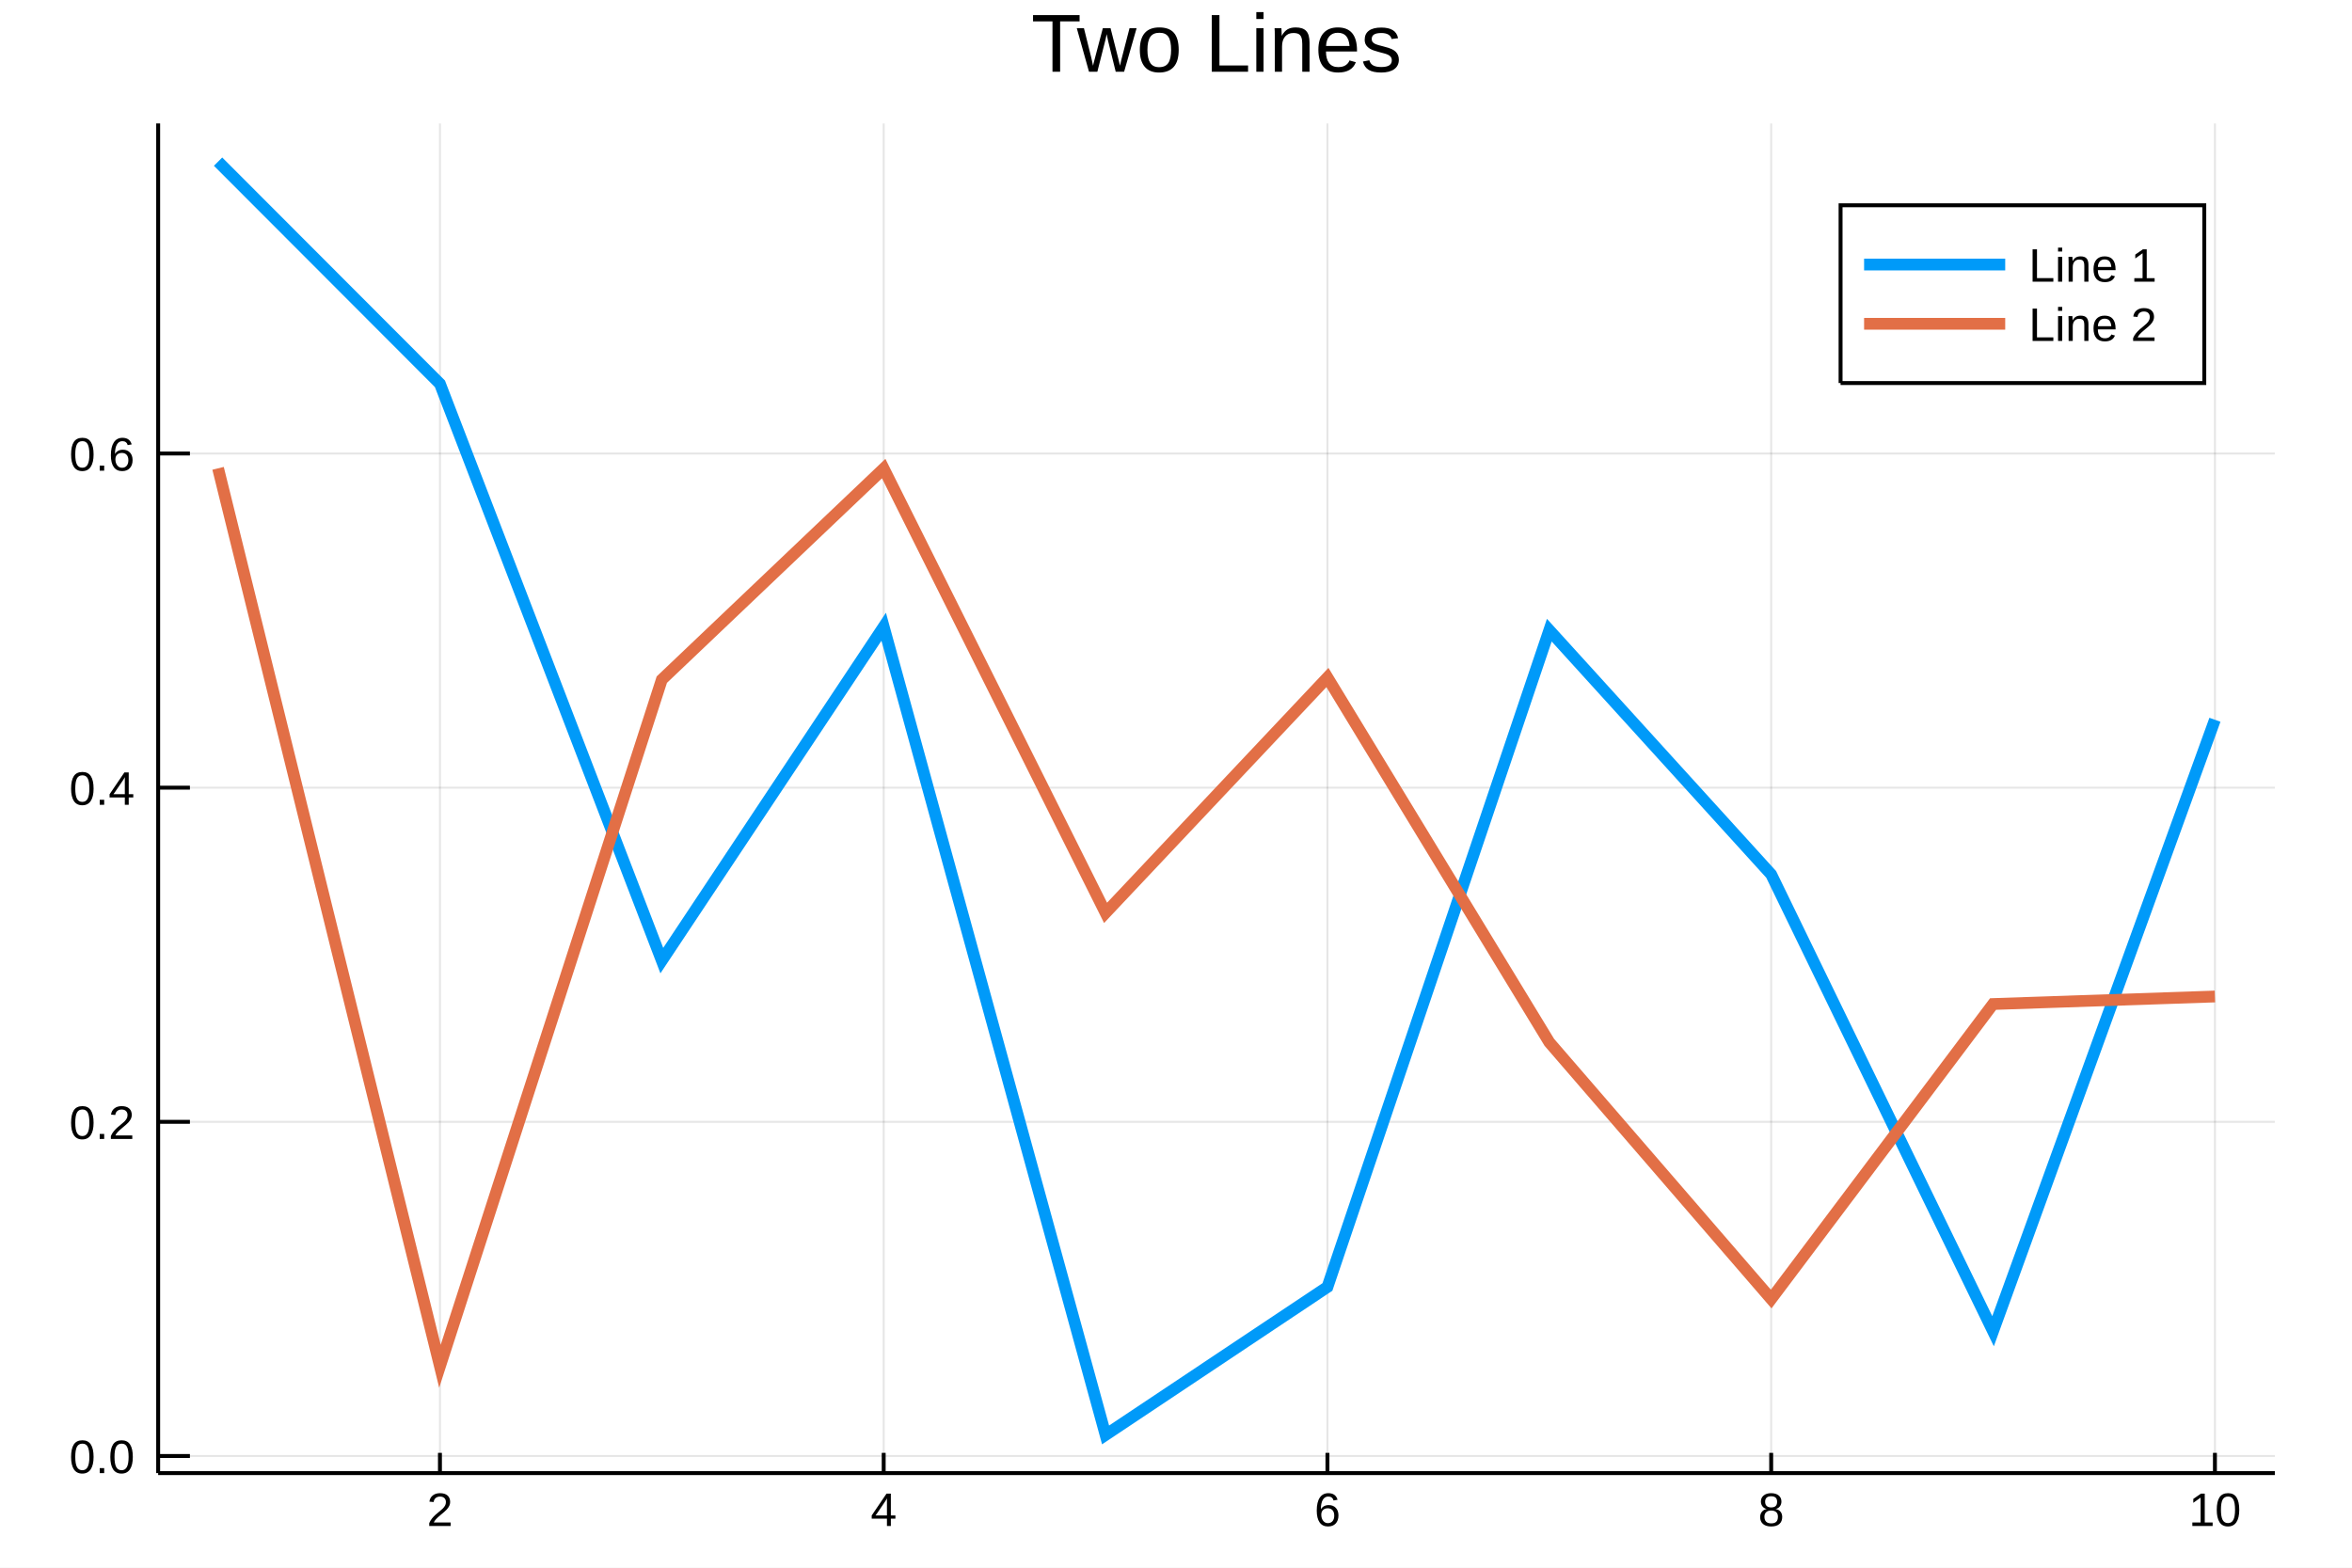
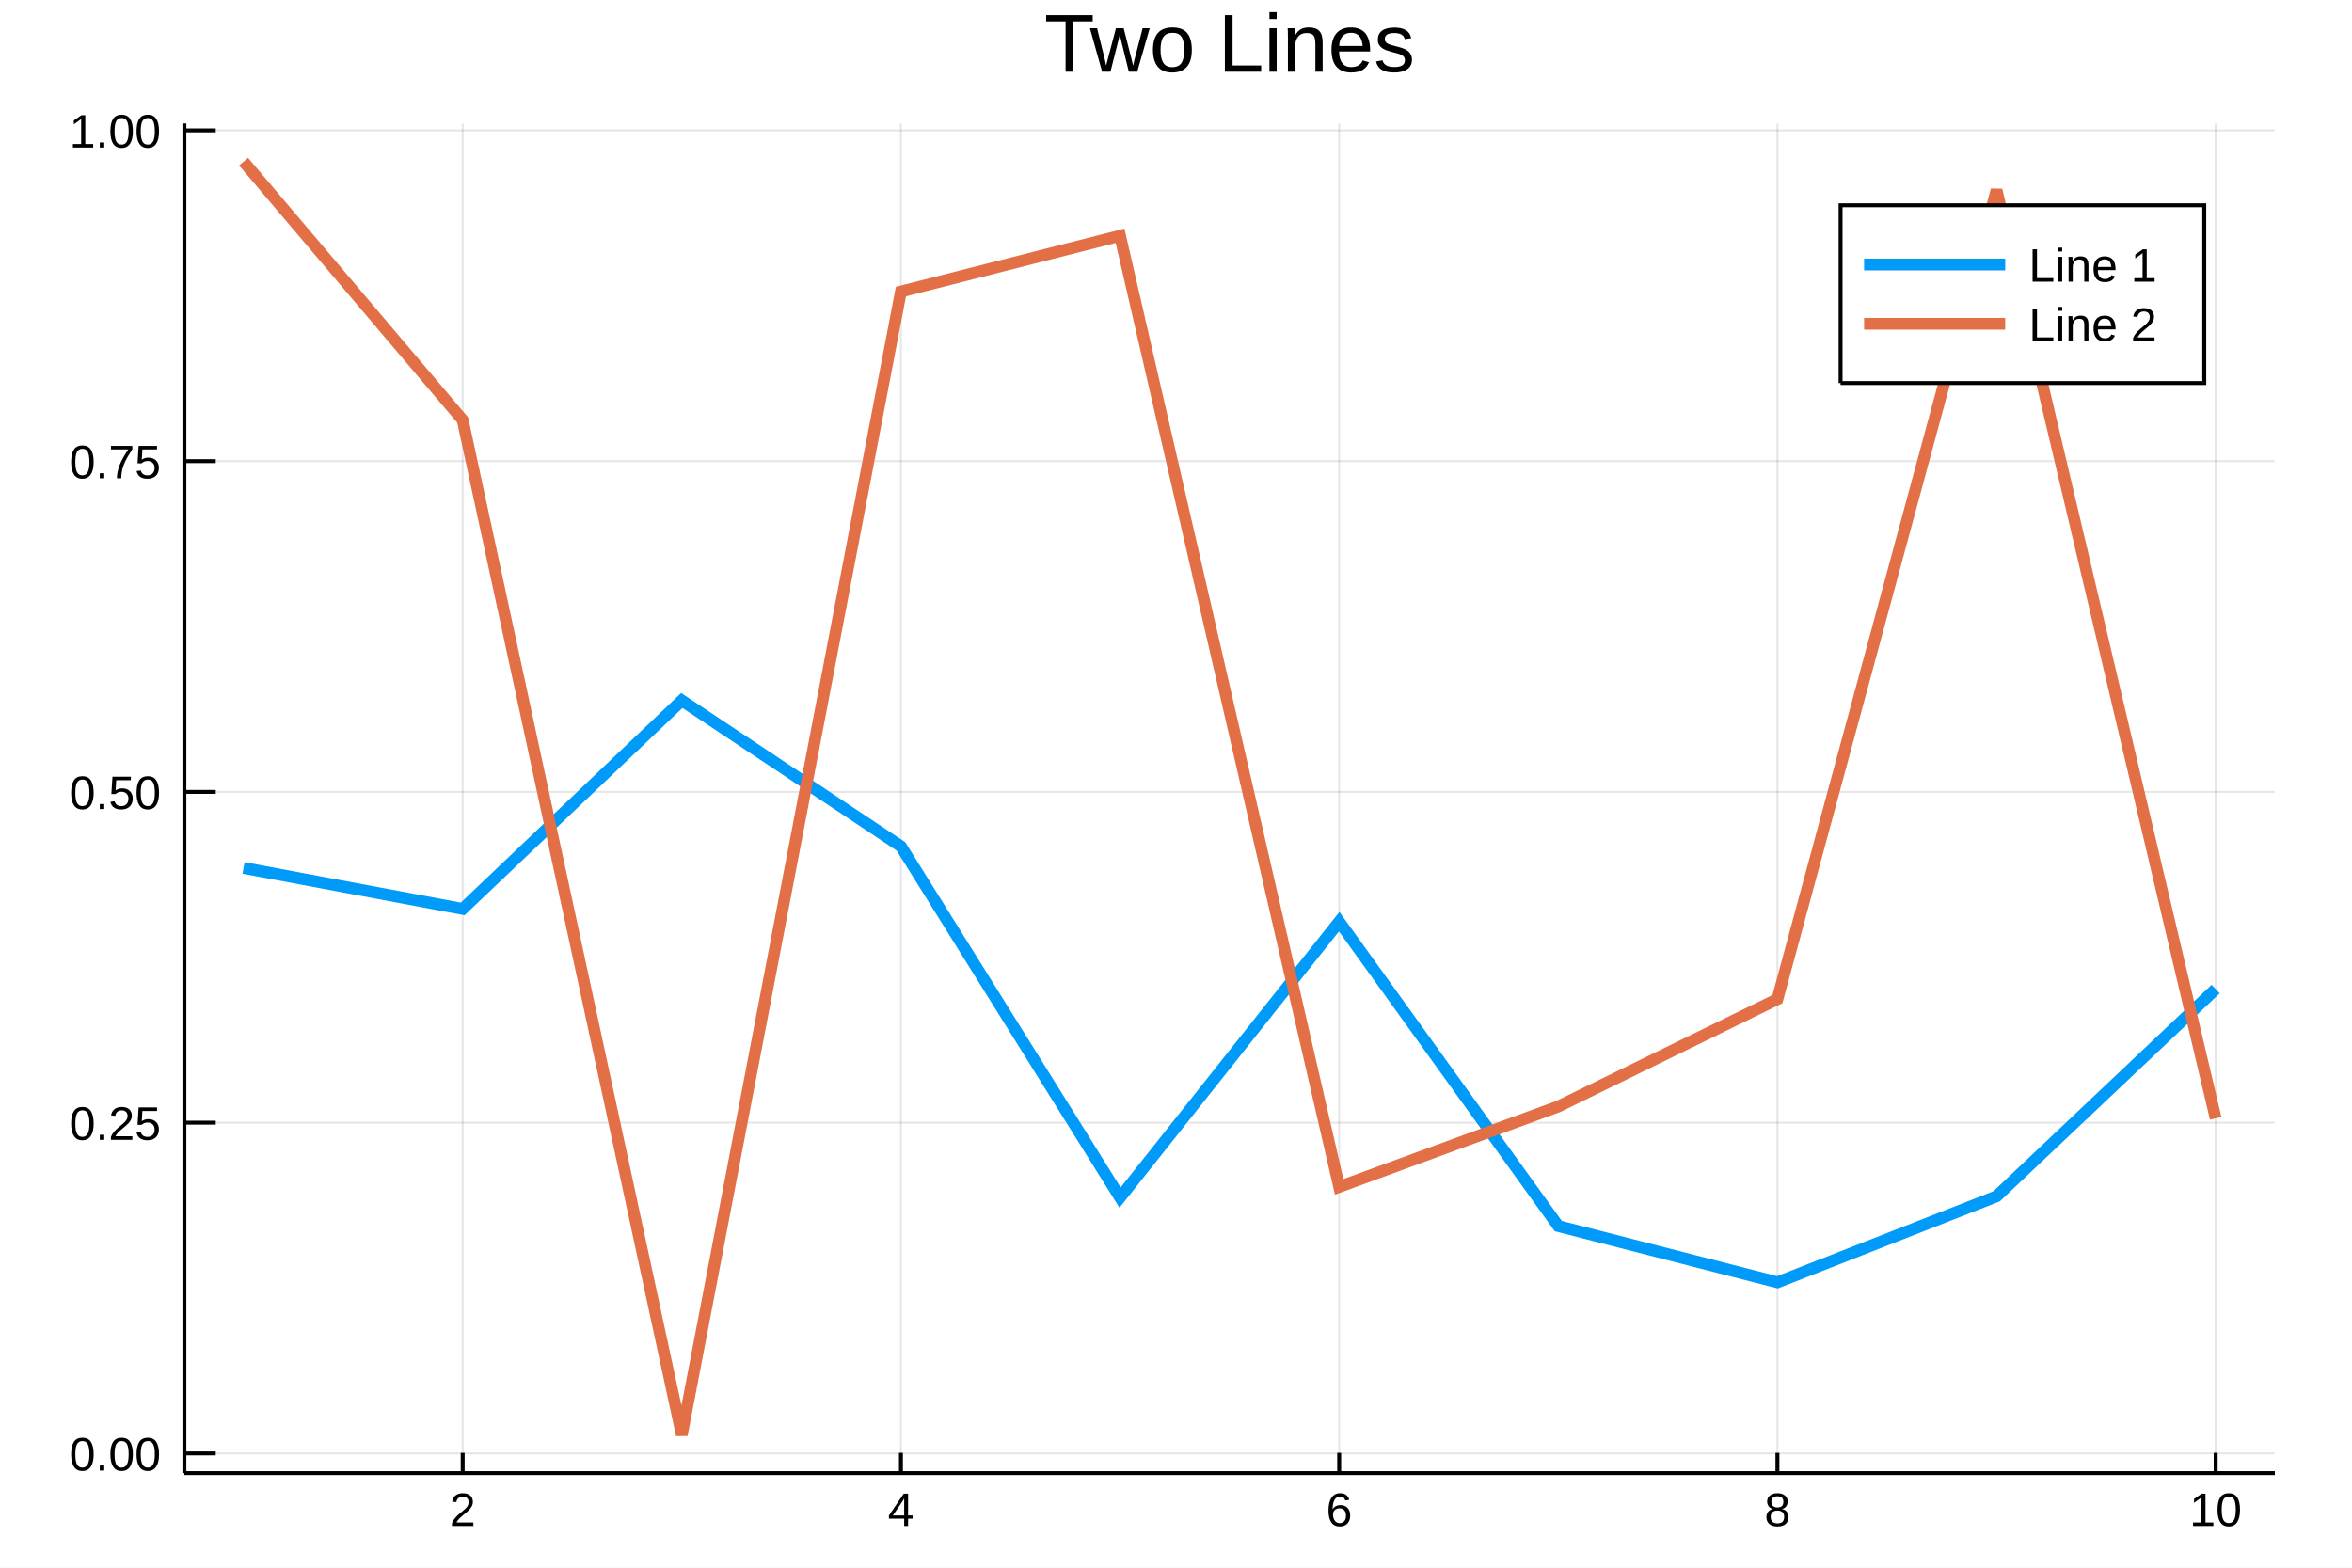
<svg xmlns="http://www.w3.org/2000/svg" width="600" height="400" viewBox="0 0 2400 1600">
  <defs>
-     <clipPath id="clip9800">
+     <clipPath id="clip7600">
      <rect x="0" y="0" width="2000" height="2000" />
    </clipPath>
  </defs>
  <defs>
-     <clipPath id="clip9801">
+     <clipPath id="clip7601">
      <rect x="0" y="0" width="2400" height="1600" />
    </clipPath>
  </defs>
-   <polygon clip-path="url(#clip9801)" points=" 0,1600 2400,1600 2400,0 0,0    " fill="#ffffff" fill-rule="evenodd" fill-opacity="1" />
+   <polygon clip-path="url(#clip7601)" points=" 0,1600 2400,1600 2400,0 0,0    " fill="#ffffff" fill-rule="evenodd" fill-opacity="1" />
  <defs>
-     <clipPath id="clip9802">
+     <clipPath id="clip7602">
      <rect x="480" y="0" width="1681" height="1600" />
    </clipPath>
  </defs>
-   <polygon clip-path="url(#clip9801)" points=" 161.394,1503.47 2321.26,1503.47 2321.26,125.984 161.394,125.984    " fill="#ffffff" fill-rule="evenodd" fill-opacity="1" />
+   <polygon clip-path="url(#clip7601)" points=" 188.156,1503.47 2321.26,1503.47 2321.26,125.984 188.156,125.984    " fill="#ffffff" fill-rule="evenodd" fill-opacity="1" />
  <defs>
-     <clipPath id="clip9803">
-       <rect x="161" y="125" width="2161" height="1378" />
+     <clipPath id="clip7603">
+       <rect x="188" y="125" width="2134" height="1378" />
    </clipPath>
  </defs>
-   <polyline clip-path="url(#clip9803)" style="stroke:#000000; stroke-width:2; stroke-opacity:0.1; fill:none" points="   448.923,1503.47 448.923,125.984    " />
-   <polyline clip-path="url(#clip9803)" style="stroke:#000000; stroke-width:2; stroke-opacity:0.1; fill:none" points="   901.725,1503.47 901.725,125.984    " />
-   <polyline clip-path="url(#clip9803)" style="stroke:#000000; stroke-width:2; stroke-opacity:0.1; fill:none" points="   1354.53,1503.47 1354.53,125.984    " />
-   <polyline clip-path="url(#clip9803)" style="stroke:#000000; stroke-width:2; stroke-opacity:0.1; fill:none" points="   1807.33,1503.47 1807.33,125.984    " />
-   <polyline clip-path="url(#clip9803)" style="stroke:#000000; stroke-width:2; stroke-opacity:0.1; fill:none" points="   2260.13,1503.47 2260.13,125.984    " />
-   <polyline clip-path="url(#clip9803)" style="stroke:#000000; stroke-width:2; stroke-opacity:0.1; fill:none" points="   161.394,1486 2321.26,1486    " />
-   <polyline clip-path="url(#clip9803)" style="stroke:#000000; stroke-width:2; stroke-opacity:0.1; fill:none" points="   161.394,1144.95 2321.26,1144.95    " />
-   <polyline clip-path="url(#clip9803)" style="stroke:#000000; stroke-width:2; stroke-opacity:0.1; fill:none" points="   161.394,803.901 2321.26,803.901    " />
-   <polyline clip-path="url(#clip9803)" style="stroke:#000000; stroke-width:2; stroke-opacity:0.1; fill:none" points="   161.394,462.85 2321.26,462.85    " />
-   <polyline clip-path="url(#clip9801)" style="stroke:#000000; stroke-width:4; stroke-opacity:1; fill:none" points="   161.394,1503.47 2321.26,1503.47    " />
-   <polyline clip-path="url(#clip9801)" style="stroke:#000000; stroke-width:4; stroke-opacity:1; fill:none" points="   161.394,1503.47 161.394,125.984    " />
-   <polyline clip-path="url(#clip9801)" style="stroke:#000000; stroke-width:4; stroke-opacity:1; fill:none" points="   448.923,1503.47 448.923,1482.81    " />
-   <polyline clip-path="url(#clip9801)" style="stroke:#000000; stroke-width:4; stroke-opacity:1; fill:none" points="   901.725,1503.47 901.725,1482.81    " />
-   <polyline clip-path="url(#clip9801)" style="stroke:#000000; stroke-width:4; stroke-opacity:1; fill:none" points="   1354.53,1503.47 1354.53,1482.81    " />
-   <polyline clip-path="url(#clip9801)" style="stroke:#000000; stroke-width:4; stroke-opacity:1; fill:none" points="   1807.33,1503.47 1807.33,1482.81    " />
-   <polyline clip-path="url(#clip9801)" style="stroke:#000000; stroke-width:4; stroke-opacity:1; fill:none" points="   2260.13,1503.47 2260.13,1482.81    " />
-   <polyline clip-path="url(#clip9801)" style="stroke:#000000; stroke-width:4; stroke-opacity:1; fill:none" points="   161.394,1486 193.792,1486    " />
-   <polyline clip-path="url(#clip9801)" style="stroke:#000000; stroke-width:4; stroke-opacity:1; fill:none" points="   161.394,1144.95 193.792,1144.95    " />
-   <polyline clip-path="url(#clip9801)" style="stroke:#000000; stroke-width:4; stroke-opacity:1; fill:none" points="   161.394,803.901 193.792,803.901    " />
-   <polyline clip-path="url(#clip9801)" style="stroke:#000000; stroke-width:4; stroke-opacity:1; fill:none" points="   161.394,462.85 193.792,462.85    " />
-   <g clip-path="url(#clip9801)">
-     <text style="fill:#000000; fill-opacity:1; font-family:Arial,Helvetica Neue,Helvetica,sans-serif; font-size:48px; text-anchor:middle;" transform="rotate(0, 448.923, 1557.47)" x="448.923" y="1557.47">2</text>
+   <polyline clip-path="url(#clip7603)" style="stroke:#000000; stroke-width:2; stroke-opacity:0.1; fill:none" points="   472.123,1503.47 472.123,125.984    " />
+   <polyline clip-path="url(#clip7603)" style="stroke:#000000; stroke-width:2; stroke-opacity:0.1; fill:none" points="   919.314,1503.47 919.314,125.984    " />
+   <polyline clip-path="url(#clip7603)" style="stroke:#000000; stroke-width:2; stroke-opacity:0.1; fill:none" points="   1366.51,1503.47 1366.51,125.984    " />
+   <polyline clip-path="url(#clip7603)" style="stroke:#000000; stroke-width:2; stroke-opacity:0.1; fill:none" points="   1813.7,1503.47 1813.7,125.984    " />
+   <polyline clip-path="url(#clip7603)" style="stroke:#000000; stroke-width:2; stroke-opacity:0.1; fill:none" points="   2260.89,1503.47 2260.89,125.984    " />
+   <polyline clip-path="url(#clip7603)" style="stroke:#000000; stroke-width:2; stroke-opacity:0.1; fill:none" points="   188.156,1483.37 2321.26,1483.37    " />
+   <polyline clip-path="url(#clip7603)" style="stroke:#000000; stroke-width:2; stroke-opacity:0.1; fill:none" points="   188.156,1145.8 2321.26,1145.8    " />
+   <polyline clip-path="url(#clip7603)" style="stroke:#000000; stroke-width:2; stroke-opacity:0.1; fill:none" points="   188.156,808.22 2321.26,808.22    " />
+   <polyline clip-path="url(#clip7603)" style="stroke:#000000; stroke-width:2; stroke-opacity:0.1; fill:none" points="   188.156,470.646 2321.26,470.646    " />
+   <polyline clip-path="url(#clip7603)" style="stroke:#000000; stroke-width:2; stroke-opacity:0.1; fill:none" points="   188.156,133.071 2321.26,133.071    " />
+   <polyline clip-path="url(#clip7601)" style="stroke:#000000; stroke-width:4; stroke-opacity:1; fill:none" points="   188.156,1503.47 2321.26,1503.47    " />
+   <polyline clip-path="url(#clip7601)" style="stroke:#000000; stroke-width:4; stroke-opacity:1; fill:none" points="   188.156,1503.47 188.156,125.984    " />
+   <polyline clip-path="url(#clip7601)" style="stroke:#000000; stroke-width:4; stroke-opacity:1; fill:none" points="   472.123,1503.47 472.123,1482.81    " />
+   <polyline clip-path="url(#clip7601)" style="stroke:#000000; stroke-width:4; stroke-opacity:1; fill:none" points="   919.314,1503.47 919.314,1482.81    " />
+   <polyline clip-path="url(#clip7601)" style="stroke:#000000; stroke-width:4; stroke-opacity:1; fill:none" points="   1366.51,1503.47 1366.51,1482.81    " />
+   <polyline clip-path="url(#clip7601)" style="stroke:#000000; stroke-width:4; stroke-opacity:1; fill:none" points="   1813.7,1503.47 1813.7,1482.81    " />
+   <polyline clip-path="url(#clip7601)" style="stroke:#000000; stroke-width:4; stroke-opacity:1; fill:none" points="   2260.89,1503.47 2260.89,1482.81    " />
+   <polyline clip-path="url(#clip7601)" style="stroke:#000000; stroke-width:4; stroke-opacity:1; fill:none" points="   188.156,1483.37 220.153,1483.37    " />
+   <polyline clip-path="url(#clip7601)" style="stroke:#000000; stroke-width:4; stroke-opacity:1; fill:none" points="   188.156,1145.8 220.153,1145.8    " />
+   <polyline clip-path="url(#clip7601)" style="stroke:#000000; stroke-width:4; stroke-opacity:1; fill:none" points="   188.156,808.22 220.153,808.22    " />
+   <polyline clip-path="url(#clip7601)" style="stroke:#000000; stroke-width:4; stroke-opacity:1; fill:none" points="   188.156,470.646 220.153,470.646    " />
+   <polyline clip-path="url(#clip7601)" style="stroke:#000000; stroke-width:4; stroke-opacity:1; fill:none" points="   188.156,133.071 220.153,133.071    " />
+   <g clip-path="url(#clip7601)">
+     <text style="fill:#000000; fill-opacity:1; font-family:Arial,Helvetica Neue,Helvetica,sans-serif; font-size:48px; text-anchor:middle;" transform="rotate(0, 472.123, 1557.47)" x="472.123" y="1557.47">2</text>
  </g>
-   <g clip-path="url(#clip9801)">
-     <text style="fill:#000000; fill-opacity:1; font-family:Arial,Helvetica Neue,Helvetica,sans-serif; font-size:48px; text-anchor:middle;" transform="rotate(0, 901.725, 1557.47)" x="901.725" y="1557.47">4</text>
+   <g clip-path="url(#clip7601)">
+     <text style="fill:#000000; fill-opacity:1; font-family:Arial,Helvetica Neue,Helvetica,sans-serif; font-size:48px; text-anchor:middle;" transform="rotate(0, 919.314, 1557.47)" x="919.314" y="1557.47">4</text>
  </g>
-   <g clip-path="url(#clip9801)">
-     <text style="fill:#000000; fill-opacity:1; font-family:Arial,Helvetica Neue,Helvetica,sans-serif; font-size:48px; text-anchor:middle;" transform="rotate(0, 1354.53, 1557.47)" x="1354.53" y="1557.47">6</text>
+   <g clip-path="url(#clip7601)">
+     <text style="fill:#000000; fill-opacity:1; font-family:Arial,Helvetica Neue,Helvetica,sans-serif; font-size:48px; text-anchor:middle;" transform="rotate(0, 1366.51, 1557.47)" x="1366.51" y="1557.47">6</text>
  </g>
-   <g clip-path="url(#clip9801)">
-     <text style="fill:#000000; fill-opacity:1; font-family:Arial,Helvetica Neue,Helvetica,sans-serif; font-size:48px; text-anchor:middle;" transform="rotate(0, 1807.33, 1557.47)" x="1807.33" y="1557.47">8</text>
+   <g clip-path="url(#clip7601)">
+     <text style="fill:#000000; fill-opacity:1; font-family:Arial,Helvetica Neue,Helvetica,sans-serif; font-size:48px; text-anchor:middle;" transform="rotate(0, 1813.7, 1557.47)" x="1813.7" y="1557.47">8</text>
  </g>
-   <g clip-path="url(#clip9801)">
-     <text style="fill:#000000; fill-opacity:1; font-family:Arial,Helvetica Neue,Helvetica,sans-serif; font-size:48px; text-anchor:middle;" transform="rotate(0, 2260.13, 1557.47)" x="2260.13" y="1557.47">10</text>
+   <g clip-path="url(#clip7601)">
+     <text style="fill:#000000; fill-opacity:1; font-family:Arial,Helvetica Neue,Helvetica,sans-serif; font-size:48px; text-anchor:middle;" transform="rotate(0, 2260.89, 1557.47)" x="2260.89" y="1557.47">10</text>
  </g>
-   <g clip-path="url(#clip9801)">
-     <text style="fill:#000000; fill-opacity:1; font-family:Arial,Helvetica Neue,Helvetica,sans-serif; font-size:48px; text-anchor:end;" transform="rotate(0, 137.394, 1503.5)" x="137.394" y="1503.5">0.0</text>
+   <g clip-path="url(#clip7601)">
+     <text style="fill:#000000; fill-opacity:1; font-family:Arial,Helvetica Neue,Helvetica,sans-serif; font-size:48px; text-anchor:end;" transform="rotate(0, 164.156, 1500.87)" x="164.156" y="1500.87">0.00</text>
  </g>
-   <g clip-path="url(#clip9801)">
-     <text style="fill:#000000; fill-opacity:1; font-family:Arial,Helvetica Neue,Helvetica,sans-serif; font-size:48px; text-anchor:end;" transform="rotate(0, 137.394, 1162.45)" x="137.394" y="1162.45">0.2</text>
+   <g clip-path="url(#clip7601)">
+     <text style="fill:#000000; fill-opacity:1; font-family:Arial,Helvetica Neue,Helvetica,sans-serif; font-size:48px; text-anchor:end;" transform="rotate(0, 164.156, 1163.3)" x="164.156" y="1163.3">0.25</text>
  </g>
-   <g clip-path="url(#clip9801)">
-     <text style="fill:#000000; fill-opacity:1; font-family:Arial,Helvetica Neue,Helvetica,sans-serif; font-size:48px; text-anchor:end;" transform="rotate(0, 137.394, 821.401)" x="137.394" y="821.401">0.4</text>
+   <g clip-path="url(#clip7601)">
+     <text style="fill:#000000; fill-opacity:1; font-family:Arial,Helvetica Neue,Helvetica,sans-serif; font-size:48px; text-anchor:end;" transform="rotate(0, 164.156, 825.72)" x="164.156" y="825.72">0.50</text>
  </g>
-   <g clip-path="url(#clip9801)">
-     <text style="fill:#000000; fill-opacity:1; font-family:Arial,Helvetica Neue,Helvetica,sans-serif; font-size:48px; text-anchor:end;" transform="rotate(0, 137.394, 480.35)" x="137.394" y="480.35">0.6</text>
+   <g clip-path="url(#clip7601)">
+     <text style="fill:#000000; fill-opacity:1; font-family:Arial,Helvetica Neue,Helvetica,sans-serif; font-size:48px; text-anchor:end;" transform="rotate(0, 164.156, 488.146)" x="164.156" y="488.146">0.75</text>
  </g>
-   <g clip-path="url(#clip9801)">
-     <text style="fill:#000000; fill-opacity:1; font-family:Arial,Helvetica Neue,Helvetica,sans-serif; font-size:84px; text-anchor:middle;" transform="rotate(0, 1241.33, 73.2)" x="1241.33" y="73.2">Two Lines</text>
+   <g clip-path="url(#clip7601)">
+     <text style="fill:#000000; fill-opacity:1; font-family:Arial,Helvetica Neue,Helvetica,sans-serif; font-size:48px; text-anchor:end;" transform="rotate(0, 164.156, 150.571)" x="164.156" y="150.571">1.00</text>
  </g>
-   <polyline clip-path="url(#clip9803)" style="stroke:#009af9; stroke-width:12; stroke-opacity:1; fill:none" points="   222.522,164.97 448.923,391.722 675.324,980.399 901.725,639.649 1128.13,1464.49 1354.53,1313.51 1580.93,643.16 1807.33,892.42 2033.73,1358.65 2260.13,734.609       " />
-   <polyline clip-path="url(#clip9803)" style="stroke:#e26f46; stroke-width:12; stroke-opacity:1; fill:none" points="   222.522,477.989 448.923,1394.42 675.324,693.639 901.725,478.242 1128.13,931.673 1354.53,691.461 1580.93,1063.79 1807.33,1325.8 2033.73,1024.73 2260.13,1017.03       " />
-   <polygon clip-path="url(#clip9801)" points=" 1878.14,390.944 2249.26,390.944 2249.26,209.504 1878.14,209.504    " fill="#ffffff" fill-rule="evenodd" fill-opacity="1" />
-   <polyline clip-path="url(#clip9801)" style="stroke:#000000; stroke-width:4; stroke-opacity:1; fill:none" points="   1878.14,390.944 2249.26,390.944 2249.26,209.504 1878.14,209.504 1878.14,390.944    " />
-   <polyline clip-path="url(#clip9801)" style="stroke:#009af9; stroke-width:12; stroke-opacity:1; fill:none" points="   1902.14,269.984 2046.14,269.984    " />
-   <g clip-path="url(#clip9801)">
+   <g clip-path="url(#clip7601)">
+     <text style="fill:#000000; fill-opacity:1; font-family:Arial,Helvetica Neue,Helvetica,sans-serif; font-size:84px; text-anchor:middle;" transform="rotate(0, 1254.71, 73.2)" x="1254.71" y="73.2">Two Lines</text>
+   </g>
+   <polyline clip-path="url(#clip7603)" style="stroke:#009af9; stroke-width:12; stroke-opacity:1; fill:none" points="   248.527,885.827 472.123,927.671 695.719,714.911 919.314,863.789 1142.91,1222.27 1366.51,940.658 1590.1,1251.36 1813.7,1308.75 2037.29,1221.01 2260.89,1009.42       " />
+   <polyline clip-path="url(#clip7603)" style="stroke:#e26f46; stroke-width:12; stroke-opacity:1; fill:none" points="   248.527,164.97 472.123,428.679 695.719,1464.49 919.314,297.567 1142.91,240.645 1366.51,1211.33 1590.1,1129.29 1813.7,1019.7 2037.29,193.924 2260.89,1141.35       " />
+   <polygon clip-path="url(#clip7601)" points=" 1878.14,390.944 2249.26,390.944 2249.26,209.504 1878.14,209.504    " fill="#ffffff" fill-rule="evenodd" fill-opacity="1" />
+   <polyline clip-path="url(#clip7601)" style="stroke:#000000; stroke-width:4; stroke-opacity:1; fill:none" points="   1878.14,390.944 2249.26,390.944 2249.26,209.504 1878.14,209.504 1878.14,390.944    " />
+   <polyline clip-path="url(#clip7601)" style="stroke:#009af9; stroke-width:12; stroke-opacity:1; fill:none" points="   1902.14,269.984 2046.14,269.984    " />
+   <g clip-path="url(#clip7601)">
    <text style="fill:#000000; fill-opacity:1; font-family:Arial,Helvetica Neue,Helvetica,sans-serif; font-size:48px; text-anchor:start;" transform="rotate(0, 2070.14, 287.484)" x="2070.14" y="287.484">Line 1</text>
  </g>
-   <polyline clip-path="url(#clip9801)" style="stroke:#e26f46; stroke-width:12; stroke-opacity:1; fill:none" points="   1902.14,330.464 2046.14,330.464    " />
-   <g clip-path="url(#clip9801)">
+   <polyline clip-path="url(#clip7601)" style="stroke:#e26f46; stroke-width:12; stroke-opacity:1; fill:none" points="   1902.14,330.464 2046.14,330.464    " />
+   <g clip-path="url(#clip7601)">
    <text style="fill:#000000; fill-opacity:1; font-family:Arial,Helvetica Neue,Helvetica,sans-serif; font-size:48px; text-anchor:start;" transform="rotate(0, 2070.14, 347.964)" x="2070.14" y="347.964">Line 2</text>
  </g>
</svg>
